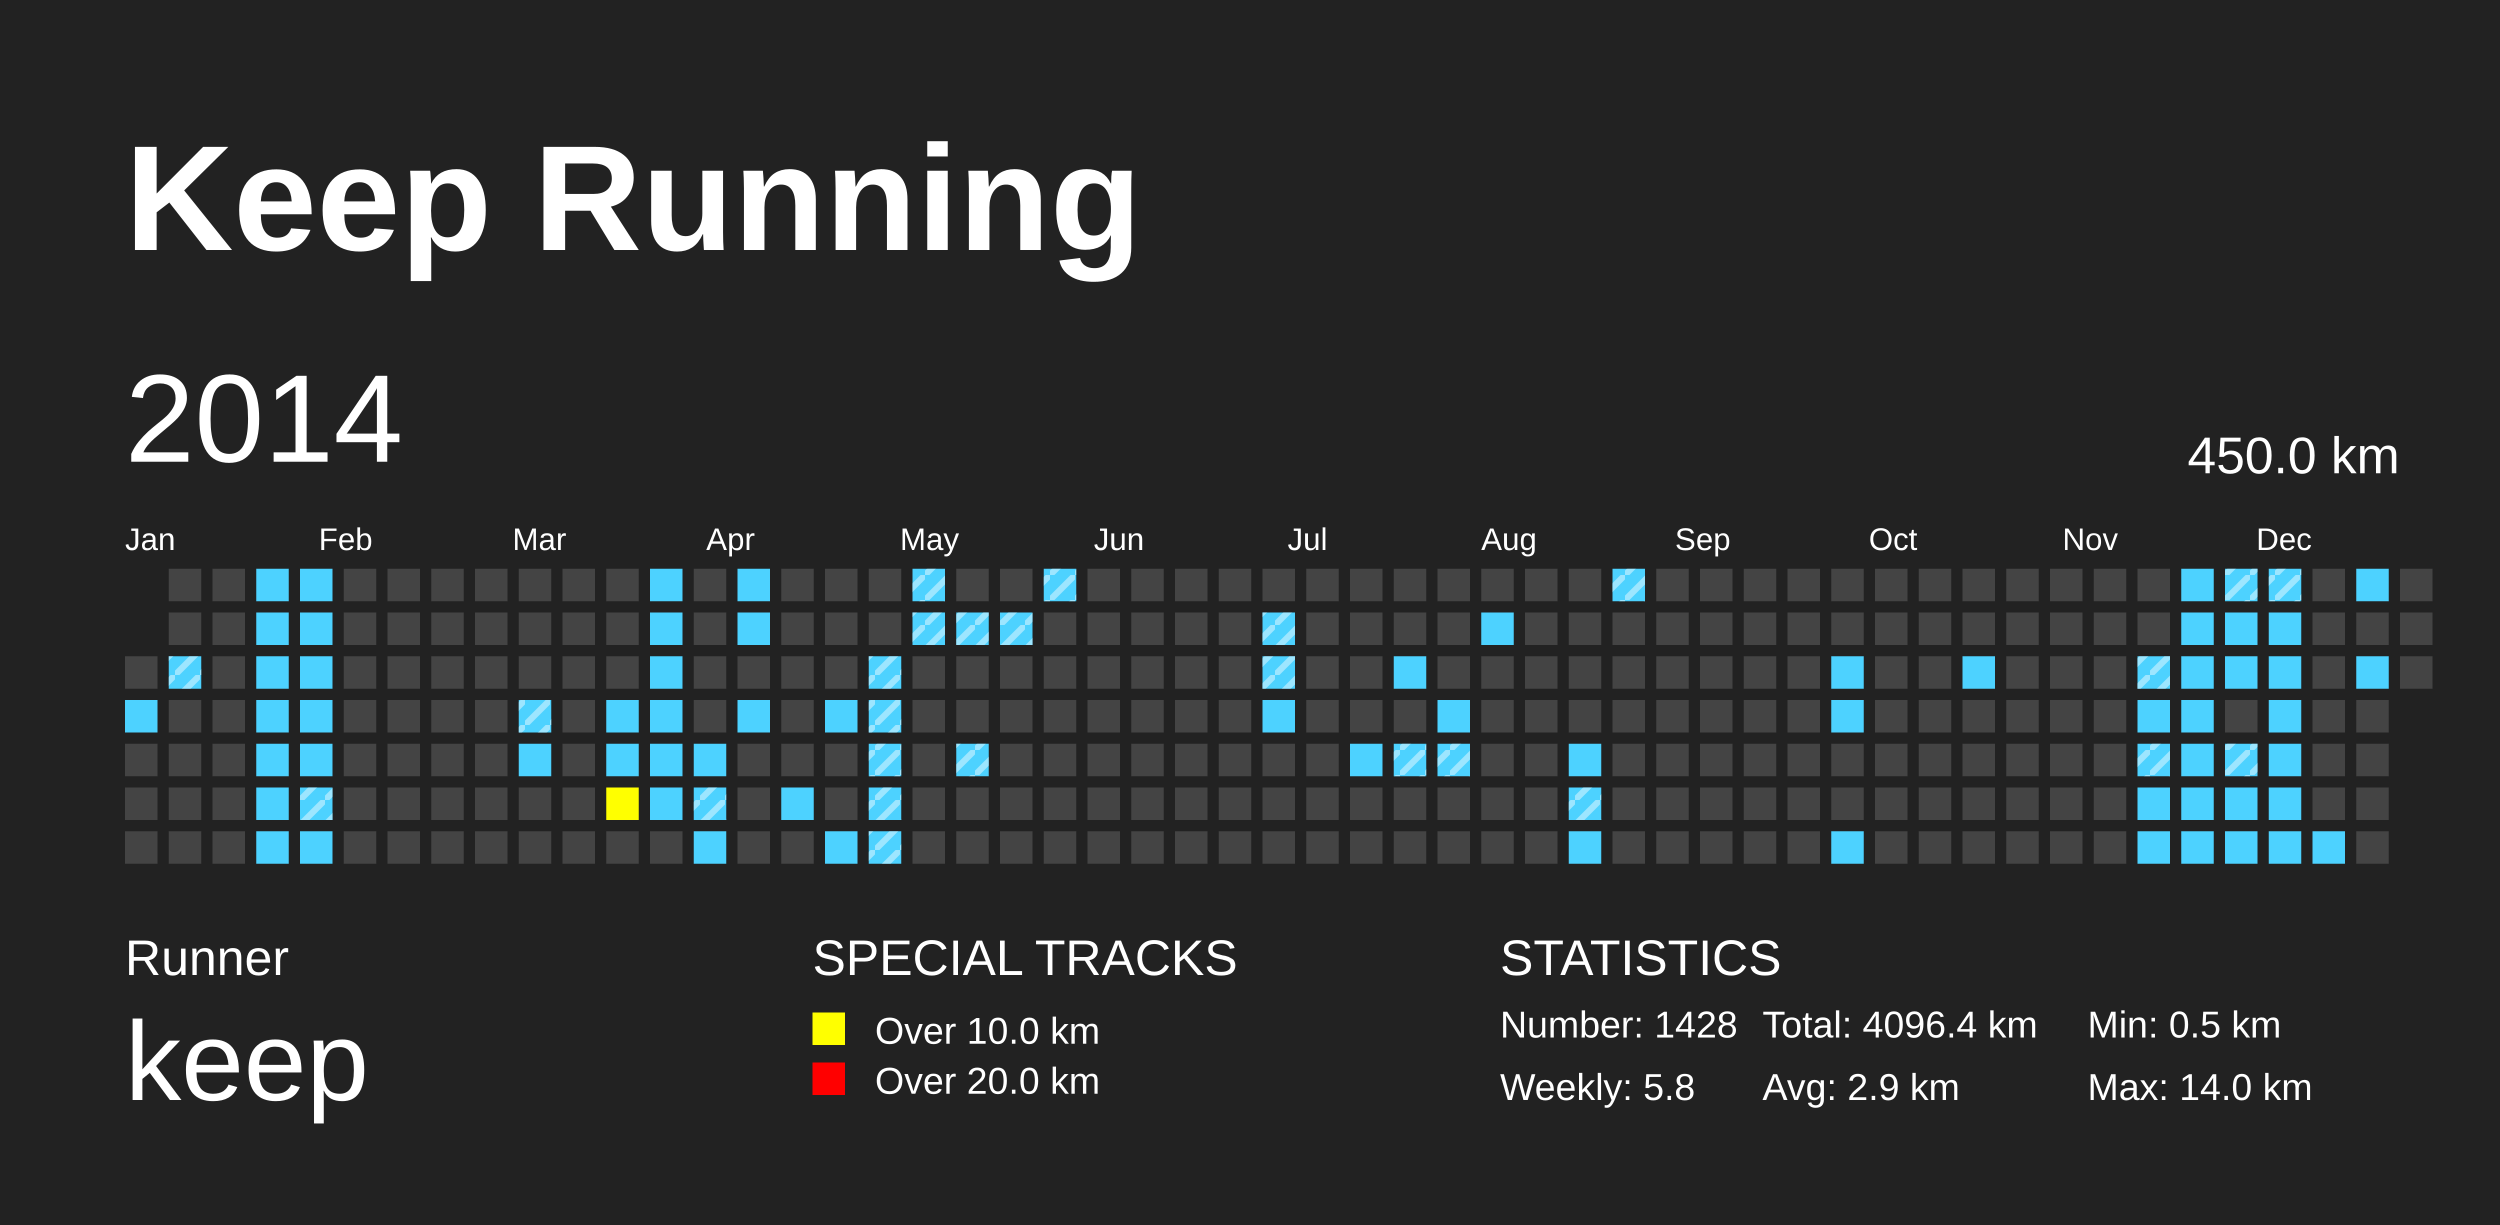
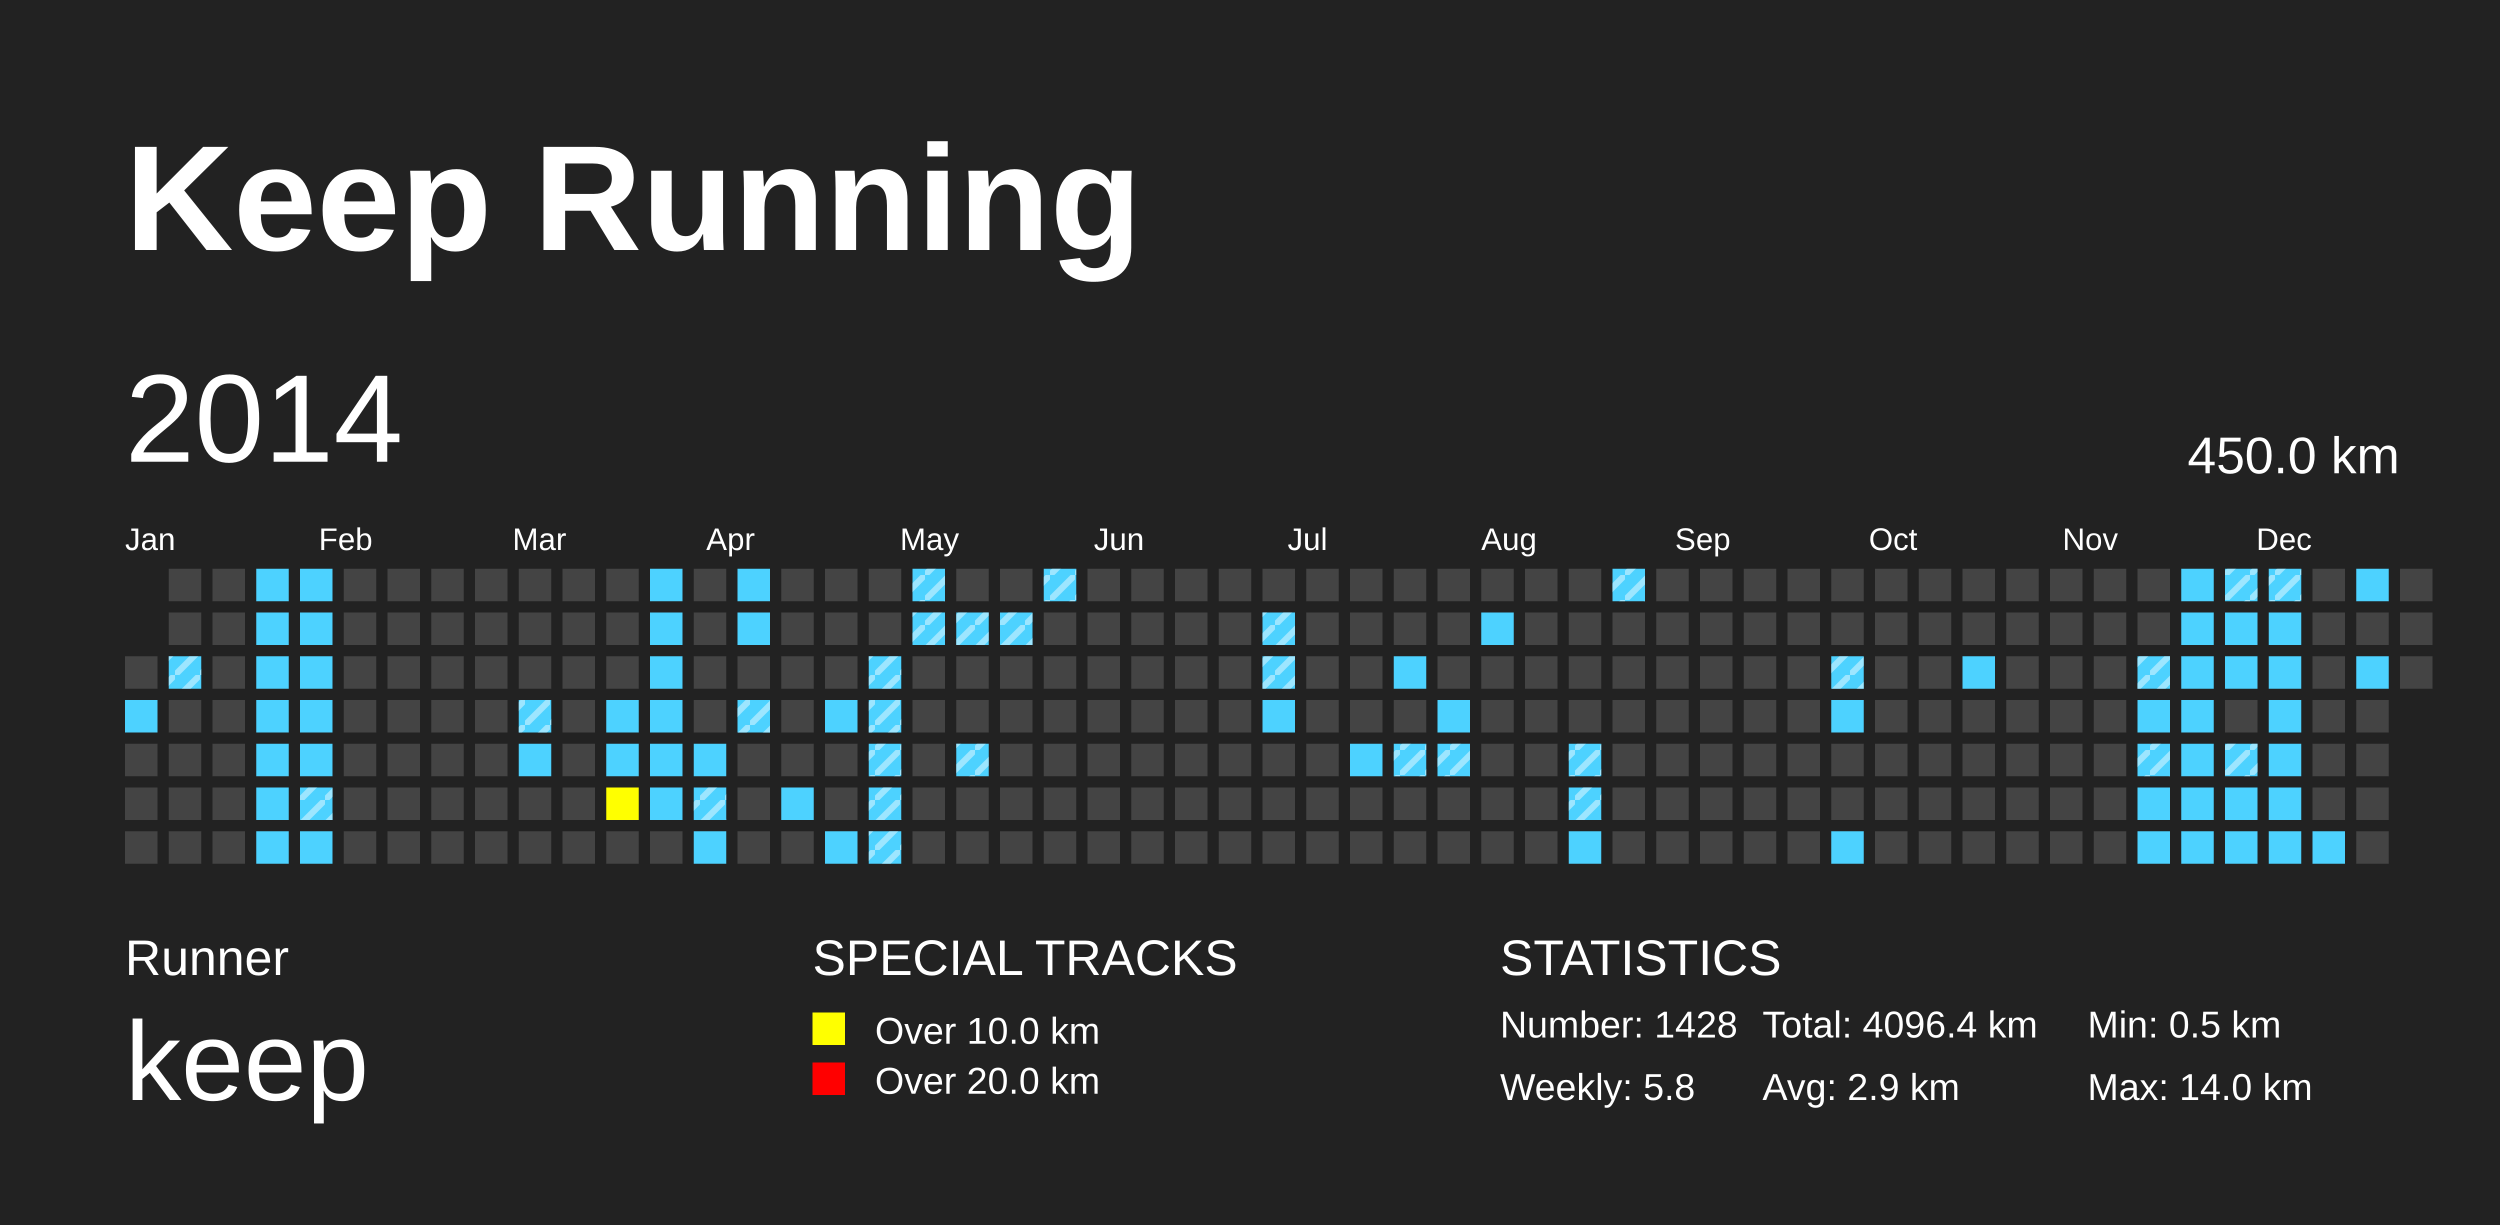
<svg xmlns="http://www.w3.org/2000/svg" baseProfile="full" height="98mm" version="1.1" viewBox="0,0,200,98" width="200mm">
  <defs>
    <pattern height="2" id="indoor-stripe" patternUnits="userSpaceOnUse" width="2">
      <line stroke="white" stroke-opacity="0.45" stroke-width="0.5" x1="0" x2="2" y1="2" y2="0" />
    </pattern>
  </defs>
  <rect fill="#222222" height="98" width="200" x="0" y="0" />
  <text fill="#FFFFFF" style="font-size:12px; font-family:Arial; font-weight:bold;" x="10" y="20">Keep Running</text>
  <text fill="#FFFFFF" style="font-size:4px; font-family:Arial" x="10" y="78">Runner</text>
  <text fill="#FFFFFF" style="font-size:9px; font-family:Arial" x="10" y="88">keep</text>
  <text fill="#FFFFFF" style="font-size:4px; font-family:Arial" x="65" y="78">SPECIAL TRACKS</text>
  <rect fill="yellow" height="2.6" width="2.6" x="65" y="81" />
  <text fill="#FFFFFF" style="font-size:3px; font-family:Arial" x="70" y="83.5">Over 10.0 km</text>
  <rect fill="red" height="2.6" width="2.6" x="65" y="85" />
  <text fill="#FFFFFF" style="font-size:3px; font-family:Arial" x="70" y="87.5">Over 20.0 km</text>
  <text fill="#FFFFFF" style="font-size:4px; font-family:Arial" x="120" y="78">STATISTICS</text>
  <text fill="#FFFFFF" style="font-size:3px; font-family:Arial" x="120" y="83">Number: 1428</text>
  <text fill="#FFFFFF" style="font-size:3px; font-family:Arial" x="120" y="88">Weekly: 5.8</text>
  <text fill="#FFFFFF" style="font-size:3px; font-family:Arial" x="141" y="83">Total: 4096.4 km</text>
  <text fill="#FFFFFF" style="font-size:3px; font-family:Arial" x="141" y="88">Avg: 2.9 km</text>
  <text fill="#FFFFFF" style="font-size:3px; font-family:Arial" x="167" y="83">Min: 0.5 km</text>
  <text fill="#FFFFFF" style="font-size:3px; font-family:Arial" x="167" y="88">Max: 14.0 km</text>
  <text dominant-baseline="hanging" fill="#FFFFFF" style="font-size:10.0px; font-family:Arial;" x="10" y="30">2014</text>
  <text dominant-baseline="hanging" fill="#FFFFFF" style="font-size:4.125px; font-family:Arial;" x="175" y="35">450.0 km</text>
  <text fill="#FFFFFF" style="font-size:2.5px; font-family:Arial" x="10.0" y="44">Jan</text>
  <text fill="#FFFFFF" style="font-size:2.5px; font-family:Arial" x="25.5" y="44">Feb</text>
  <text fill="#FFFFFF" style="font-size:2.5px; font-family:Arial" x="41.0" y="44">Mar</text>
  <text fill="#FFFFFF" style="font-size:2.5px; font-family:Arial" x="56.5" y="44">Apr</text>
  <text fill="#FFFFFF" style="font-size:2.5px; font-family:Arial" x="72.0" y="44">May</text>
  <text fill="#FFFFFF" style="font-size:2.5px; font-family:Arial" x="87.5" y="44">Jun</text>
  <text fill="#FFFFFF" style="font-size:2.5px; font-family:Arial" x="103.0" y="44">Jul</text>
  <text fill="#FFFFFF" style="font-size:2.5px; font-family:Arial" x="118.5" y="44">Aug</text>
  <text fill="#FFFFFF" style="font-size:2.5px; font-family:Arial" x="134.0" y="44">Sep</text>
  <text fill="#FFFFFF" style="font-size:2.5px; font-family:Arial" x="149.5" y="44">Oct</text>
  <text fill="#FFFFFF" style="font-size:2.5px; font-family:Arial" x="165.0" y="44">Nov</text>
  <text fill="#FFFFFF" style="font-size:2.5px; font-family:Arial" x="180.5" y="44">Dec</text>
  <rect fill="#444444" height="2.6" width="2.6" x="10.0" y="52.5" />
  <rect fill="#4DD2FF" height="2.6" width="2.6" x="10.0" y="56.0" />
  <rect fill="#444444" height="2.6" width="2.6" x="10.0" y="59.5" />
  <rect fill="#444444" height="2.6" width="2.6" x="10.0" y="63.0" />
  <rect fill="#444444" height="2.6" width="2.6" x="10.0" y="66.5" />
  <rect fill="#444444" height="2.6" width="2.6" x="13.5" y="45.5" />
  <rect fill="#444444" height="2.6" width="2.6" x="13.5" y="49.0" />
  <rect fill="#4DD2FF" height="2.6" width="2.6" x="13.5" y="52.5" />
  <rect fill="url(#indoor-stripe)" height="2.6" style="pointer-events: none;" width="2.6" x="13.5" y="52.5" />
  <rect fill="#444444" height="2.6" width="2.6" x="13.5" y="56.0" />
  <rect fill="#444444" height="2.6" width="2.6" x="13.5" y="59.5" />
  <rect fill="#444444" height="2.6" width="2.6" x="13.5" y="63.0" />
  <rect fill="#444444" height="2.6" width="2.6" x="13.5" y="66.5" />
  <rect fill="#444444" height="2.6" width="2.6" x="17.0" y="45.5" />
  <rect fill="#444444" height="2.6" width="2.6" x="17.0" y="49.0" />
  <rect fill="#444444" height="2.6" width="2.6" x="17.0" y="52.5" />
  <rect fill="#444444" height="2.6" width="2.6" x="17.0" y="56.0" />
  <rect fill="#444444" height="2.6" width="2.6" x="17.0" y="59.5" />
  <rect fill="#444444" height="2.6" width="2.6" x="17.0" y="63.0" />
  <rect fill="#444444" height="2.6" width="2.6" x="17.0" y="66.5" />
  <rect fill="#4DD2FF" height="2.6" width="2.6" x="20.5" y="45.5" />
  <rect fill="#4DD2FF" height="2.6" width="2.6" x="20.5" y="49.0" />
  <rect fill="#4DD2FF" height="2.6" width="2.6" x="20.5" y="52.5" />
  <rect fill="#4DD2FF" height="2.6" width="2.6" x="20.5" y="56.0" />
  <rect fill="#4DD2FF" height="2.6" width="2.6" x="20.5" y="59.5" />
  <rect fill="#4DD2FF" height="2.6" width="2.6" x="20.5" y="63.0" />
  <rect fill="#4DD2FF" height="2.6" width="2.6" x="20.5" y="66.5" />
  <rect fill="#4DD2FF" height="2.6" width="2.6" x="24.0" y="45.5" />
  <rect fill="#4DD2FF" height="2.6" width="2.6" x="24.0" y="49.0" />
  <rect fill="#4DD2FF" height="2.6" width="2.6" x="24.0" y="52.5" />
  <rect fill="#4DD2FF" height="2.6" width="2.6" x="24.0" y="56.0" />
  <rect fill="#4DD2FF" height="2.6" width="2.6" x="24.0" y="59.5" />
  <rect fill="#4DD2FF" height="2.6" width="2.6" x="24.0" y="63.0" />
  <rect fill="url(#indoor-stripe)" height="2.6" style="pointer-events: none;" width="2.6" x="24.0" y="63.0" />
  <rect fill="#4DD2FF" height="2.6" width="2.6" x="24.0" y="66.5" />
  <rect fill="#444444" height="2.6" width="2.6" x="27.5" y="45.5" />
  <rect fill="#444444" height="2.6" width="2.6" x="27.5" y="49.0" />
  <rect fill="#444444" height="2.6" width="2.6" x="27.5" y="52.5" />
  <rect fill="#444444" height="2.6" width="2.6" x="27.5" y="56.0" />
  <rect fill="#444444" height="2.6" width="2.6" x="27.5" y="59.5" />
  <rect fill="#444444" height="2.6" width="2.6" x="27.5" y="63.0" />
  <rect fill="#444444" height="2.6" width="2.6" x="27.5" y="66.5" />
  <rect fill="#444444" height="2.6" width="2.6" x="31.0" y="45.5" />
  <rect fill="#444444" height="2.6" width="2.6" x="31.0" y="49.0" />
  <rect fill="#444444" height="2.6" width="2.6" x="31.0" y="52.5" />
  <rect fill="#444444" height="2.6" width="2.6" x="31.0" y="56.0" />
  <rect fill="#444444" height="2.6" width="2.6" x="31.0" y="59.5" />
  <rect fill="#444444" height="2.6" width="2.6" x="31.0" y="63.0" />
  <rect fill="#444444" height="2.6" width="2.6" x="31.0" y="66.5" />
  <rect fill="#444444" height="2.6" width="2.6" x="34.5" y="45.5" />
  <rect fill="#444444" height="2.6" width="2.6" x="34.5" y="49.0" />
  <rect fill="#444444" height="2.6" width="2.6" x="34.5" y="52.5" />
  <rect fill="#444444" height="2.6" width="2.6" x="34.5" y="56.0" />
  <rect fill="#444444" height="2.6" width="2.6" x="34.5" y="59.5" />
  <rect fill="#444444" height="2.6" width="2.6" x="34.5" y="63.0" />
  <rect fill="#444444" height="2.6" width="2.6" x="34.5" y="66.5" />
  <rect fill="#444444" height="2.6" width="2.6" x="38.0" y="45.5" />
  <rect fill="#444444" height="2.6" width="2.6" x="38.0" y="49.0" />
  <rect fill="#444444" height="2.6" width="2.6" x="38.0" y="52.5" />
  <rect fill="#444444" height="2.6" width="2.6" x="38.0" y="56.0" />
  <rect fill="#444444" height="2.6" width="2.6" x="38.0" y="59.5" />
  <rect fill="#444444" height="2.6" width="2.6" x="38.0" y="63.0" />
  <rect fill="#444444" height="2.6" width="2.6" x="38.0" y="66.5" />
  <rect fill="#444444" height="2.6" width="2.6" x="41.5" y="45.5" />
  <rect fill="#444444" height="2.6" width="2.6" x="41.5" y="49.0" />
  <rect fill="#444444" height="2.6" width="2.6" x="41.5" y="52.5" />
  <rect fill="#4DD2FF" height="2.6" width="2.6" x="41.5" y="56.0" />
  <rect fill="url(#indoor-stripe)" height="2.6" style="pointer-events: none;" width="2.6" x="41.5" y="56.0" />
  <rect fill="#4DD2FF" height="2.6" width="2.6" x="41.5" y="59.5" />
  <rect fill="#444444" height="2.6" width="2.6" x="41.5" y="63.0" />
  <rect fill="#444444" height="2.6" width="2.6" x="41.5" y="66.5" />
  <rect fill="#444444" height="2.6" width="2.6" x="45.0" y="45.5" />
  <rect fill="#444444" height="2.6" width="2.6" x="45.0" y="49.0" />
  <rect fill="#444444" height="2.6" width="2.6" x="45.0" y="52.5" />
  <rect fill="#444444" height="2.6" width="2.6" x="45.0" y="56.0" />
  <rect fill="#444444" height="2.6" width="2.6" x="45.0" y="59.5" />
  <rect fill="#444444" height="2.6" width="2.6" x="45.0" y="63.0" />
  <rect fill="#444444" height="2.6" width="2.6" x="45.0" y="66.5" />
  <rect fill="#444444" height="2.6" width="2.6" x="48.5" y="45.5" />
  <rect fill="#444444" height="2.6" width="2.6" x="48.5" y="49.0" />
  <rect fill="#444444" height="2.6" width="2.6" x="48.5" y="52.5" />
  <rect fill="#4DD2FF" height="2.6" width="2.6" x="48.5" y="56.0" />
  <rect fill="#4DD2FF" height="2.6" width="2.6" x="48.5" y="59.5" />
  <rect fill="yellow" height="2.6" width="2.6" x="48.5" y="63.0" />
  <rect fill="#444444" height="2.6" width="2.6" x="48.5" y="66.5" />
  <rect fill="#4DD2FF" height="2.6" width="2.6" x="52.0" y="45.5" />
  <rect fill="#4DD2FF" height="2.6" width="2.6" x="52.0" y="49.0" />
  <rect fill="#4DD2FF" height="2.6" width="2.6" x="52.0" y="52.5" />
  <rect fill="#4DD2FF" height="2.6" width="2.6" x="52.0" y="56.0" />
  <rect fill="#4DD2FF" height="2.6" width="2.6" x="52.0" y="59.5" />
  <rect fill="#4DD2FF" height="2.6" width="2.6" x="52.0" y="63.0" />
  <rect fill="#444444" height="2.6" width="2.6" x="52.0" y="66.5" />
  <rect fill="#444444" height="2.6" width="2.6" x="55.5" y="45.5" />
  <rect fill="#444444" height="2.6" width="2.6" x="55.5" y="49.0" />
  <rect fill="#444444" height="2.6" width="2.6" x="55.5" y="52.5" />
  <rect fill="#444444" height="2.6" width="2.6" x="55.5" y="56.0" />
  <rect fill="#4DD2FF" height="2.6" width="2.6" x="55.5" y="59.5" />
  <rect fill="#4DD2FF" height="2.6" width="2.6" x="55.5" y="63.0" />
  <rect fill="url(#indoor-stripe)" height="2.6" style="pointer-events: none;" width="2.6" x="55.5" y="63.0" />
  <rect fill="#4DD2FF" height="2.6" width="2.6" x="55.5" y="66.5" />
  <rect fill="#4DD2FF" height="2.6" width="2.6" x="59.0" y="45.5" />
  <rect fill="#4DD2FF" height="2.6" width="2.6" x="59.0" y="49.0" />
  <rect fill="#444444" height="2.6" width="2.6" x="59.0" y="52.5" />
  <rect fill="#4DD2FF" height="2.6" width="2.6" x="59.0" y="56.0" />
+   <rect fill="url(#indoor-stripe)" height="2.6" style="pointer-events: none;" width="2.6" x="59.0" y="56.0" />
  <rect fill="#444444" height="2.6" width="2.6" x="59.0" y="59.5" />
  <rect fill="#444444" height="2.6" width="2.6" x="59.0" y="63.0" />
  <rect fill="#444444" height="2.6" width="2.6" x="59.0" y="66.5" />
  <rect fill="#444444" height="2.6" width="2.6" x="62.5" y="45.5" />
  <rect fill="#444444" height="2.6" width="2.6" x="62.5" y="49.0" />
  <rect fill="#444444" height="2.6" width="2.6" x="62.5" y="52.5" />
  <rect fill="#444444" height="2.6" width="2.6" x="62.5" y="56.0" />
  <rect fill="#444444" height="2.6" width="2.6" x="62.5" y="59.5" />
  <rect fill="#4DD2FF" height="2.6" width="2.6" x="62.5" y="63.0" />
  <rect fill="#444444" height="2.6" width="2.6" x="62.5" y="66.5" />
  <rect fill="#444444" height="2.6" width="2.6" x="66.0" y="45.5" />
  <rect fill="#444444" height="2.6" width="2.6" x="66.0" y="49.0" />
  <rect fill="#444444" height="2.6" width="2.6" x="66.0" y="52.5" />
  <rect fill="#4DD2FF" height="2.6" width="2.6" x="66.0" y="56.0" />
  <rect fill="#444444" height="2.6" width="2.6" x="66.0" y="59.5" />
  <rect fill="#444444" height="2.6" width="2.6" x="66.0" y="63.0" />
  <rect fill="#4DD2FF" height="2.6" width="2.6" x="66.0" y="66.5" />
  <rect fill="#444444" height="2.6" width="2.6" x="69.5" y="45.5" />
  <rect fill="#444444" height="2.6" width="2.6" x="69.5" y="49.0" />
  <rect fill="#4DD2FF" height="2.6" width="2.6" x="69.5" y="52.5" />
  <rect fill="url(#indoor-stripe)" height="2.6" style="pointer-events: none;" width="2.6" x="69.5" y="52.5" />
  <rect fill="#4DD2FF" height="2.6" width="2.6" x="69.5" y="56.0" />
  <rect fill="url(#indoor-stripe)" height="2.6" style="pointer-events: none;" width="2.6" x="69.5" y="56.0" />
  <rect fill="#4DD2FF" height="2.6" width="2.6" x="69.5" y="59.5" />
  <rect fill="url(#indoor-stripe)" height="2.6" style="pointer-events: none;" width="2.6" x="69.5" y="59.5" />
  <rect fill="#4DD2FF" height="2.6" width="2.6" x="69.5" y="63.0" />
  <rect fill="url(#indoor-stripe)" height="2.6" style="pointer-events: none;" width="2.6" x="69.5" y="63.0" />
  <rect fill="#4DD2FF" height="2.6" width="2.6" x="69.5" y="66.5" />
  <rect fill="url(#indoor-stripe)" height="2.6" style="pointer-events: none;" width="2.6" x="69.5" y="66.5" />
  <rect fill="#4DD2FF" height="2.6" width="2.6" x="73.0" y="45.5" />
  <rect fill="url(#indoor-stripe)" height="2.6" style="pointer-events: none;" width="2.6" x="73.0" y="45.5" />
  <rect fill="#4DD2FF" height="2.6" width="2.6" x="73.0" y="49.0" />
  <rect fill="url(#indoor-stripe)" height="2.6" style="pointer-events: none;" width="2.6" x="73.0" y="49.0" />
  <rect fill="#444444" height="2.6" width="2.6" x="73.0" y="52.5" />
  <rect fill="#444444" height="2.6" width="2.6" x="73.0" y="56.0" />
  <rect fill="#444444" height="2.6" width="2.6" x="73.0" y="59.5" />
  <rect fill="#444444" height="2.6" width="2.6" x="73.0" y="63.0" />
  <rect fill="#444444" height="2.6" width="2.6" x="73.0" y="66.5" />
  <rect fill="#444444" height="2.6" width="2.6" x="76.5" y="45.5" />
  <rect fill="#4DD2FF" height="2.6" width="2.6" x="76.5" y="49.0" />
  <rect fill="url(#indoor-stripe)" height="2.6" style="pointer-events: none;" width="2.6" x="76.5" y="49.0" />
  <rect fill="#444444" height="2.6" width="2.6" x="76.5" y="52.5" />
  <rect fill="#444444" height="2.6" width="2.6" x="76.5" y="56.0" />
  <rect fill="#4DD2FF" height="2.6" width="2.6" x="76.5" y="59.5" />
  <rect fill="url(#indoor-stripe)" height="2.6" style="pointer-events: none;" width="2.6" x="76.5" y="59.5" />
  <rect fill="#444444" height="2.6" width="2.6" x="76.5" y="63.0" />
  <rect fill="#444444" height="2.6" width="2.6" x="76.5" y="66.5" />
  <rect fill="#444444" height="2.6" width="2.6" x="80.0" y="45.5" />
  <rect fill="#4DD2FF" height="2.6" width="2.6" x="80.0" y="49.0" />
  <rect fill="url(#indoor-stripe)" height="2.6" style="pointer-events: none;" width="2.6" x="80.0" y="49.0" />
  <rect fill="#444444" height="2.6" width="2.6" x="80.0" y="52.5" />
  <rect fill="#444444" height="2.6" width="2.6" x="80.0" y="56.0" />
  <rect fill="#444444" height="2.6" width="2.6" x="80.0" y="59.5" />
  <rect fill="#444444" height="2.6" width="2.6" x="80.0" y="63.0" />
  <rect fill="#444444" height="2.6" width="2.6" x="80.0" y="66.5" />
  <rect fill="#4DD2FF" height="2.6" width="2.6" x="83.5" y="45.5" />
  <rect fill="url(#indoor-stripe)" height="2.6" style="pointer-events: none;" width="2.6" x="83.5" y="45.5" />
  <rect fill="#444444" height="2.6" width="2.6" x="83.5" y="49.0" />
  <rect fill="#444444" height="2.6" width="2.6" x="83.5" y="52.5" />
  <rect fill="#444444" height="2.6" width="2.6" x="83.5" y="56.0" />
  <rect fill="#444444" height="2.6" width="2.6" x="83.5" y="59.5" />
  <rect fill="#444444" height="2.6" width="2.6" x="83.5" y="63.0" />
  <rect fill="#444444" height="2.6" width="2.6" x="83.5" y="66.5" />
  <rect fill="#444444" height="2.6" width="2.6" x="87.0" y="45.5" />
  <rect fill="#444444" height="2.6" width="2.6" x="87.0" y="49.0" />
  <rect fill="#444444" height="2.6" width="2.6" x="87.0" y="52.5" />
  <rect fill="#444444" height="2.6" width="2.6" x="87.0" y="56.0" />
  <rect fill="#444444" height="2.6" width="2.6" x="87.0" y="59.5" />
  <rect fill="#444444" height="2.6" width="2.6" x="87.0" y="63.0" />
  <rect fill="#444444" height="2.6" width="2.6" x="87.0" y="66.5" />
  <rect fill="#444444" height="2.6" width="2.6" x="90.5" y="45.5" />
  <rect fill="#444444" height="2.6" width="2.6" x="90.5" y="49.0" />
  <rect fill="#444444" height="2.6" width="2.6" x="90.5" y="52.5" />
  <rect fill="#444444" height="2.6" width="2.6" x="90.5" y="56.0" />
  <rect fill="#444444" height="2.6" width="2.6" x="90.5" y="59.5" />
  <rect fill="#444444" height="2.6" width="2.6" x="90.5" y="63.0" />
  <rect fill="#444444" height="2.6" width="2.6" x="90.5" y="66.5" />
  <rect fill="#444444" height="2.6" width="2.6" x="94.0" y="45.5" />
  <rect fill="#444444" height="2.6" width="2.6" x="94.0" y="49.0" />
  <rect fill="#444444" height="2.6" width="2.6" x="94.0" y="52.5" />
  <rect fill="#444444" height="2.6" width="2.6" x="94.0" y="56.0" />
  <rect fill="#444444" height="2.6" width="2.6" x="94.0" y="59.5" />
  <rect fill="#444444" height="2.6" width="2.6" x="94.0" y="63.0" />
  <rect fill="#444444" height="2.6" width="2.6" x="94.0" y="66.5" />
  <rect fill="#444444" height="2.6" width="2.6" x="97.5" y="45.5" />
  <rect fill="#444444" height="2.6" width="2.6" x="97.5" y="49.0" />
  <rect fill="#444444" height="2.6" width="2.6" x="97.5" y="52.5" />
  <rect fill="#444444" height="2.6" width="2.6" x="97.5" y="56.0" />
  <rect fill="#444444" height="2.6" width="2.6" x="97.5" y="59.5" />
  <rect fill="#444444" height="2.6" width="2.6" x="97.5" y="63.0" />
  <rect fill="#444444" height="2.6" width="2.6" x="97.5" y="66.5" />
  <rect fill="#444444" height="2.6" width="2.6" x="101.0" y="45.5" />
  <rect fill="#4DD2FF" height="2.6" width="2.6" x="101.0" y="49.0" />
  <rect fill="url(#indoor-stripe)" height="2.6" style="pointer-events: none;" width="2.6" x="101.0" y="49.0" />
  <rect fill="#4DD2FF" height="2.6" width="2.6" x="101.0" y="52.5" />
  <rect fill="url(#indoor-stripe)" height="2.6" style="pointer-events: none;" width="2.6" x="101.0" y="52.5" />
  <rect fill="#4DD2FF" height="2.6" width="2.6" x="101.0" y="56.0" />
  <rect fill="#444444" height="2.6" width="2.6" x="101.0" y="59.5" />
  <rect fill="#444444" height="2.6" width="2.6" x="101.0" y="63.0" />
  <rect fill="#444444" height="2.6" width="2.6" x="101.0" y="66.5" />
  <rect fill="#444444" height="2.6" width="2.6" x="104.5" y="45.5" />
  <rect fill="#444444" height="2.6" width="2.6" x="104.5" y="49.0" />
  <rect fill="#444444" height="2.6" width="2.6" x="104.5" y="52.5" />
  <rect fill="#444444" height="2.6" width="2.6" x="104.5" y="56.0" />
  <rect fill="#444444" height="2.6" width="2.6" x="104.5" y="59.5" />
  <rect fill="#444444" height="2.6" width="2.6" x="104.5" y="63.0" />
  <rect fill="#444444" height="2.6" width="2.6" x="104.5" y="66.5" />
  <rect fill="#444444" height="2.6" width="2.6" x="108.0" y="45.5" />
  <rect fill="#444444" height="2.6" width="2.6" x="108.0" y="49.0" />
  <rect fill="#444444" height="2.6" width="2.6" x="108.0" y="52.5" />
  <rect fill="#444444" height="2.6" width="2.6" x="108.0" y="56.0" />
  <rect fill="#4DD2FF" height="2.6" width="2.6" x="108.0" y="59.5" />
  <rect fill="#444444" height="2.6" width="2.6" x="108.0" y="63.0" />
  <rect fill="#444444" height="2.6" width="2.6" x="108.0" y="66.5" />
  <rect fill="#444444" height="2.6" width="2.6" x="111.5" y="45.5" />
  <rect fill="#444444" height="2.6" width="2.6" x="111.5" y="49.0" />
  <rect fill="#4DD2FF" height="2.6" width="2.6" x="111.5" y="52.5" />
  <rect fill="#444444" height="2.6" width="2.6" x="111.5" y="56.0" />
  <rect fill="#4DD2FF" height="2.6" width="2.6" x="111.5" y="59.5" />
  <rect fill="url(#indoor-stripe)" height="2.6" style="pointer-events: none;" width="2.6" x="111.5" y="59.5" />
  <rect fill="#444444" height="2.6" width="2.6" x="111.5" y="63.0" />
  <rect fill="#444444" height="2.6" width="2.6" x="111.5" y="66.5" />
  <rect fill="#444444" height="2.6" width="2.6" x="115.0" y="45.5" />
  <rect fill="#444444" height="2.6" width="2.6" x="115.0" y="49.0" />
  <rect fill="#444444" height="2.6" width="2.6" x="115.0" y="52.5" />
  <rect fill="#4DD2FF" height="2.6" width="2.6" x="115.0" y="56.0" />
  <rect fill="#4DD2FF" height="2.6" width="2.6" x="115.0" y="59.5" />
  <rect fill="url(#indoor-stripe)" height="2.6" style="pointer-events: none;" width="2.6" x="115.0" y="59.5" />
  <rect fill="#444444" height="2.6" width="2.6" x="115.0" y="63.0" />
  <rect fill="#444444" height="2.6" width="2.6" x="115.0" y="66.5" />
  <rect fill="#444444" height="2.6" width="2.6" x="118.5" y="45.5" />
  <rect fill="#4DD2FF" height="2.6" width="2.6" x="118.5" y="49.0" />
  <rect fill="#444444" height="2.6" width="2.6" x="118.5" y="52.5" />
  <rect fill="#444444" height="2.6" width="2.6" x="118.5" y="56.0" />
  <rect fill="#444444" height="2.6" width="2.6" x="118.5" y="59.5" />
  <rect fill="#444444" height="2.6" width="2.6" x="118.5" y="63.0" />
  <rect fill="#444444" height="2.6" width="2.6" x="118.5" y="66.5" />
  <rect fill="#444444" height="2.6" width="2.6" x="122.0" y="45.5" />
  <rect fill="#444444" height="2.6" width="2.6" x="122.0" y="49.0" />
  <rect fill="#444444" height="2.6" width="2.6" x="122.0" y="52.5" />
  <rect fill="#444444" height="2.6" width="2.6" x="122.0" y="56.0" />
  <rect fill="#444444" height="2.6" width="2.6" x="122.0" y="59.5" />
  <rect fill="#444444" height="2.6" width="2.6" x="122.0" y="63.0" />
  <rect fill="#444444" height="2.6" width="2.6" x="122.0" y="66.5" />
  <rect fill="#444444" height="2.6" width="2.6" x="125.5" y="45.5" />
  <rect fill="#444444" height="2.6" width="2.6" x="125.5" y="49.0" />
  <rect fill="#444444" height="2.6" width="2.6" x="125.5" y="52.5" />
  <rect fill="#444444" height="2.6" width="2.6" x="125.5" y="56.0" />
  <rect fill="#4DD2FF" height="2.6" width="2.6" x="125.5" y="59.5" />
+   <rect fill="url(#indoor-stripe)" height="2.6" style="pointer-events: none;" width="2.6" x="125.5" y="59.5" />
  <rect fill="#4DD2FF" height="2.6" width="2.6" x="125.5" y="63.0" />
  <rect fill="url(#indoor-stripe)" height="2.6" style="pointer-events: none;" width="2.6" x="125.5" y="63.0" />
  <rect fill="#4DD2FF" height="2.6" width="2.6" x="125.5" y="66.5" />
  <rect fill="#4DD2FF" height="2.6" width="2.6" x="129.0" y="45.5" />
  <rect fill="url(#indoor-stripe)" height="2.6" style="pointer-events: none;" width="2.6" x="129.0" y="45.5" />
  <rect fill="#444444" height="2.6" width="2.6" x="129.0" y="49.0" />
  <rect fill="#444444" height="2.6" width="2.6" x="129.0" y="52.5" />
  <rect fill="#444444" height="2.6" width="2.6" x="129.0" y="56.0" />
  <rect fill="#444444" height="2.6" width="2.6" x="129.0" y="59.5" />
  <rect fill="#444444" height="2.6" width="2.6" x="129.0" y="63.0" />
  <rect fill="#444444" height="2.6" width="2.6" x="129.0" y="66.5" />
  <rect fill="#444444" height="2.6" width="2.6" x="132.5" y="45.5" />
  <rect fill="#444444" height="2.6" width="2.6" x="132.5" y="49.0" />
  <rect fill="#444444" height="2.6" width="2.6" x="132.5" y="52.5" />
  <rect fill="#444444" height="2.6" width="2.6" x="132.5" y="56.0" />
  <rect fill="#444444" height="2.6" width="2.6" x="132.5" y="59.5" />
  <rect fill="#444444" height="2.6" width="2.6" x="132.5" y="63.0" />
  <rect fill="#444444" height="2.6" width="2.6" x="132.5" y="66.5" />
  <rect fill="#444444" height="2.6" width="2.6" x="136.0" y="45.5" />
  <rect fill="#444444" height="2.6" width="2.6" x="136.0" y="49.0" />
  <rect fill="#444444" height="2.6" width="2.6" x="136.0" y="52.5" />
  <rect fill="#444444" height="2.6" width="2.6" x="136.0" y="56.0" />
  <rect fill="#444444" height="2.6" width="2.6" x="136.0" y="59.5" />
  <rect fill="#444444" height="2.6" width="2.6" x="136.0" y="63.0" />
  <rect fill="#444444" height="2.6" width="2.6" x="136.0" y="66.5" />
  <rect fill="#444444" height="2.6" width="2.6" x="139.5" y="45.5" />
  <rect fill="#444444" height="2.6" width="2.6" x="139.5" y="49.0" />
  <rect fill="#444444" height="2.6" width="2.6" x="139.5" y="52.5" />
  <rect fill="#444444" height="2.6" width="2.6" x="139.5" y="56.0" />
  <rect fill="#444444" height="2.6" width="2.6" x="139.5" y="59.5" />
  <rect fill="#444444" height="2.6" width="2.6" x="139.5" y="63.0" />
  <rect fill="#444444" height="2.6" width="2.6" x="139.5" y="66.5" />
  <rect fill="#444444" height="2.6" width="2.6" x="143.0" y="45.5" />
  <rect fill="#444444" height="2.6" width="2.6" x="143.0" y="49.0" />
  <rect fill="#444444" height="2.6" width="2.6" x="143.0" y="52.5" />
  <rect fill="#444444" height="2.6" width="2.6" x="143.0" y="56.0" />
  <rect fill="#444444" height="2.6" width="2.6" x="143.0" y="59.5" />
  <rect fill="#444444" height="2.6" width="2.6" x="143.0" y="63.0" />
  <rect fill="#444444" height="2.6" width="2.6" x="143.0" y="66.5" />
  <rect fill="#444444" height="2.6" width="2.6" x="146.5" y="45.5" />
  <rect fill="#444444" height="2.6" width="2.6" x="146.5" y="49.0" />
  <rect fill="#4DD2FF" height="2.6" width="2.6" x="146.5" y="52.5" />
+   <rect fill="url(#indoor-stripe)" height="2.6" style="pointer-events: none;" width="2.6" x="146.5" y="52.5" />
  <rect fill="#4DD2FF" height="2.6" width="2.6" x="146.5" y="56.0" />
  <rect fill="#444444" height="2.6" width="2.6" x="146.5" y="59.5" />
  <rect fill="#444444" height="2.6" width="2.6" x="146.5" y="63.0" />
  <rect fill="#4DD2FF" height="2.6" width="2.6" x="146.5" y="66.5" />
  <rect fill="#444444" height="2.6" width="2.6" x="150.0" y="45.5" />
  <rect fill="#444444" height="2.6" width="2.6" x="150.0" y="49.0" />
  <rect fill="#444444" height="2.6" width="2.6" x="150.0" y="52.5" />
  <rect fill="#444444" height="2.6" width="2.6" x="150.0" y="56.0" />
  <rect fill="#444444" height="2.6" width="2.6" x="150.0" y="59.5" />
  <rect fill="#444444" height="2.6" width="2.6" x="150.0" y="63.0" />
  <rect fill="#444444" height="2.6" width="2.6" x="150.0" y="66.5" />
  <rect fill="#444444" height="2.6" width="2.6" x="153.5" y="45.5" />
  <rect fill="#444444" height="2.6" width="2.6" x="153.5" y="49.0" />
  <rect fill="#444444" height="2.6" width="2.6" x="153.5" y="52.5" />
  <rect fill="#444444" height="2.6" width="2.6" x="153.5" y="56.0" />
  <rect fill="#444444" height="2.6" width="2.6" x="153.5" y="59.5" />
  <rect fill="#444444" height="2.6" width="2.6" x="153.5" y="63.0" />
  <rect fill="#444444" height="2.6" width="2.6" x="153.5" y="66.5" />
  <rect fill="#444444" height="2.6" width="2.6" x="157.0" y="45.5" />
  <rect fill="#444444" height="2.6" width="2.6" x="157.0" y="49.0" />
  <rect fill="#4DD2FF" height="2.6" width="2.6" x="157.0" y="52.5" />
  <rect fill="#444444" height="2.6" width="2.6" x="157.0" y="56.0" />
  <rect fill="#444444" height="2.6" width="2.6" x="157.0" y="59.5" />
  <rect fill="#444444" height="2.6" width="2.6" x="157.0" y="63.0" />
  <rect fill="#444444" height="2.6" width="2.6" x="157.0" y="66.5" />
  <rect fill="#444444" height="2.6" width="2.6" x="160.5" y="45.5" />
  <rect fill="#444444" height="2.6" width="2.6" x="160.5" y="49.0" />
  <rect fill="#444444" height="2.6" width="2.6" x="160.5" y="52.5" />
  <rect fill="#444444" height="2.6" width="2.6" x="160.5" y="56.0" />
  <rect fill="#444444" height="2.6" width="2.6" x="160.5" y="59.5" />
  <rect fill="#444444" height="2.6" width="2.6" x="160.5" y="63.0" />
  <rect fill="#444444" height="2.6" width="2.6" x="160.5" y="66.5" />
  <rect fill="#444444" height="2.6" width="2.6" x="164.0" y="45.5" />
  <rect fill="#444444" height="2.6" width="2.6" x="164.0" y="49.0" />
  <rect fill="#444444" height="2.6" width="2.6" x="164.0" y="52.5" />
  <rect fill="#444444" height="2.6" width="2.6" x="164.0" y="56.0" />
  <rect fill="#444444" height="2.6" width="2.6" x="164.0" y="59.5" />
  <rect fill="#444444" height="2.6" width="2.6" x="164.0" y="63.0" />
  <rect fill="#444444" height="2.6" width="2.6" x="164.0" y="66.5" />
  <rect fill="#444444" height="2.6" width="2.6" x="167.5" y="45.5" />
  <rect fill="#444444" height="2.6" width="2.6" x="167.5" y="49.0" />
  <rect fill="#444444" height="2.6" width="2.6" x="167.5" y="52.5" />
  <rect fill="#444444" height="2.6" width="2.6" x="167.5" y="56.0" />
  <rect fill="#444444" height="2.6" width="2.6" x="167.5" y="59.5" />
  <rect fill="#444444" height="2.6" width="2.6" x="167.5" y="63.0" />
  <rect fill="#444444" height="2.6" width="2.6" x="167.5" y="66.5" />
  <rect fill="#444444" height="2.6" width="2.6" x="171.0" y="45.5" />
  <rect fill="#444444" height="2.6" width="2.6" x="171.0" y="49.0" />
  <rect fill="#4DD2FF" height="2.6" width="2.6" x="171.0" y="52.5" />
  <rect fill="url(#indoor-stripe)" height="2.6" style="pointer-events: none;" width="2.6" x="171.0" y="52.5" />
  <rect fill="#4DD2FF" height="2.6" width="2.6" x="171.0" y="56.0" />
  <rect fill="#4DD2FF" height="2.6" width="2.6" x="171.0" y="59.5" />
  <rect fill="url(#indoor-stripe)" height="2.6" style="pointer-events: none;" width="2.6" x="171.0" y="59.5" />
  <rect fill="#4DD2FF" height="2.6" width="2.6" x="171.0" y="63.0" />
  <rect fill="#4DD2FF" height="2.6" width="2.6" x="171.0" y="66.5" />
  <rect fill="#4DD2FF" height="2.6" width="2.6" x="174.5" y="45.5" />
  <rect fill="#4DD2FF" height="2.6" width="2.6" x="174.5" y="49.0" />
  <rect fill="#4DD2FF" height="2.6" width="2.6" x="174.5" y="52.5" />
  <rect fill="#4DD2FF" height="2.6" width="2.6" x="174.5" y="56.0" />
  <rect fill="#4DD2FF" height="2.6" width="2.6" x="174.5" y="59.5" />
  <rect fill="#4DD2FF" height="2.6" width="2.6" x="174.5" y="63.0" />
  <rect fill="#4DD2FF" height="2.6" width="2.6" x="174.5" y="66.5" />
  <rect fill="#4DD2FF" height="2.6" width="2.6" x="178.0" y="45.5" />
  <rect fill="url(#indoor-stripe)" height="2.6" style="pointer-events: none;" width="2.6" x="178.0" y="45.5" />
  <rect fill="#4DD2FF" height="2.6" width="2.6" x="178.0" y="49.0" />
  <rect fill="#4DD2FF" height="2.6" width="2.6" x="178.0" y="52.5" />
  <rect fill="#444444" height="2.6" width="2.6" x="178.0" y="56.0" />
  <rect fill="#4DD2FF" height="2.6" width="2.6" x="178.0" y="59.5" />
  <rect fill="url(#indoor-stripe)" height="2.6" style="pointer-events: none;" width="2.6" x="178.0" y="59.5" />
  <rect fill="#4DD2FF" height="2.6" width="2.6" x="178.0" y="63.0" />
  <rect fill="#4DD2FF" height="2.6" width="2.6" x="178.0" y="66.5" />
  <rect fill="#4DD2FF" height="2.6" width="2.6" x="181.5" y="45.5" />
  <rect fill="url(#indoor-stripe)" height="2.6" style="pointer-events: none;" width="2.6" x="181.5" y="45.5" />
  <rect fill="#4DD2FF" height="2.6" width="2.6" x="181.5" y="49.0" />
  <rect fill="#4DD2FF" height="2.6" width="2.6" x="181.5" y="52.5" />
  <rect fill="#4DD2FF" height="2.6" width="2.6" x="181.5" y="56.0" />
  <rect fill="#4DD2FF" height="2.6" width="2.6" x="181.5" y="59.5" />
  <rect fill="#4DD2FF" height="2.6" width="2.6" x="181.5" y="63.0" />
  <rect fill="#4DD2FF" height="2.6" width="2.6" x="181.5" y="66.5" />
  <rect fill="#444444" height="2.6" width="2.6" x="185.0" y="45.5" />
  <rect fill="#444444" height="2.6" width="2.6" x="185.0" y="49.0" />
  <rect fill="#444444" height="2.6" width="2.6" x="185.0" y="52.5" />
  <rect fill="#444444" height="2.6" width="2.6" x="185.0" y="56.0" />
  <rect fill="#444444" height="2.6" width="2.6" x="185.0" y="59.5" />
  <rect fill="#444444" height="2.6" width="2.6" x="185.0" y="63.0" />
  <rect fill="#4DD2FF" height="2.6" width="2.6" x="185.0" y="66.5" />
  <rect fill="#4DD2FF" height="2.6" width="2.6" x="188.5" y="45.5" />
  <rect fill="#444444" height="2.6" width="2.6" x="188.5" y="49.0" />
  <rect fill="#4DD2FF" height="2.6" width="2.6" x="188.5" y="52.5" />
  <rect fill="#444444" height="2.6" width="2.6" x="188.5" y="56.0" />
  <rect fill="#444444" height="2.6" width="2.6" x="188.5" y="59.5" />
  <rect fill="#444444" height="2.6" width="2.6" x="188.5" y="63.0" />
  <rect fill="#444444" height="2.6" width="2.6" x="188.5" y="66.5" />
  <rect fill="#444444" height="2.6" width="2.6" x="192.0" y="45.5" />
  <rect fill="#444444" height="2.6" width="2.6" x="192.0" y="49.0" />
  <rect fill="#444444" height="2.6" width="2.6" x="192.0" y="52.5" />
</svg>
